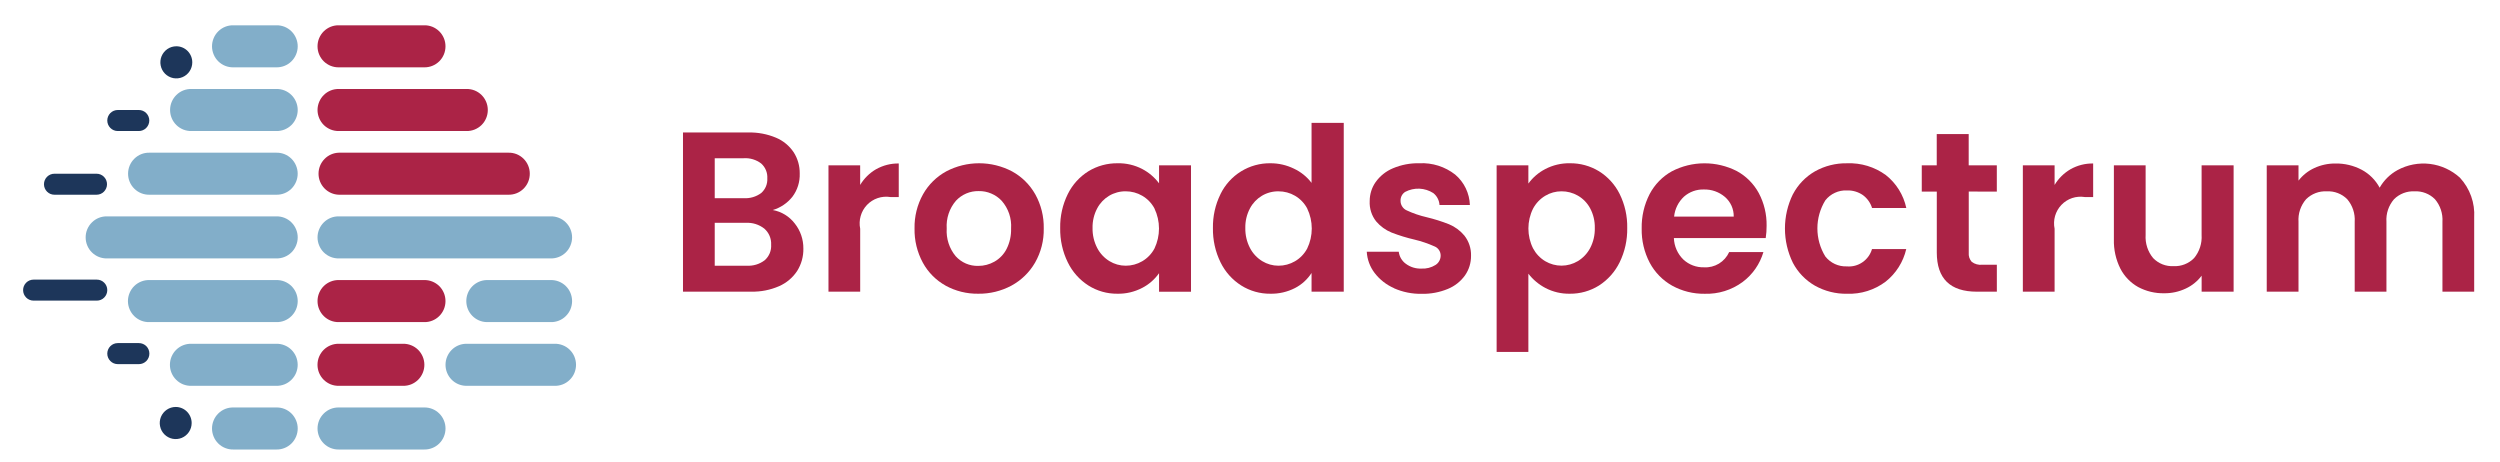
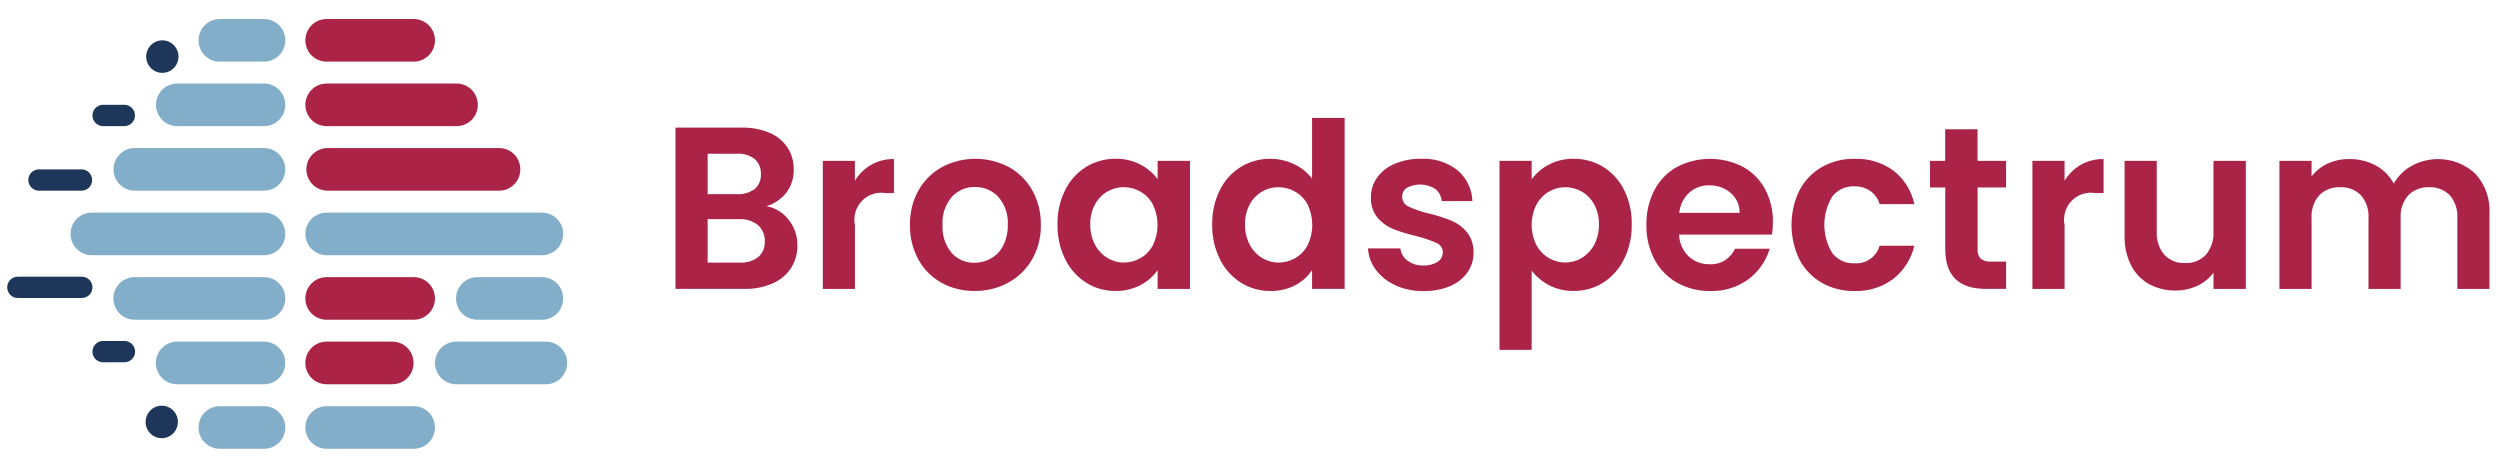
<svg xmlns="http://www.w3.org/2000/svg" width="92" height="17" viewBox="0 0 92 17" fill="none">
-   <path d="M15.607 2.478H12.472C12.369 2.48 12.268 2.462 12.172 2.424C12.077 2.387 11.99 2.33 11.916 2.258C11.843 2.186 11.785 2.1 11.745 2.005C11.705 1.91 11.685 1.808 11.685 1.704C11.685 1.601 11.705 1.499 11.745 1.404C11.785 1.309 11.843 1.223 11.916 1.151C11.99 1.079 12.077 1.022 12.172 0.984C12.268 0.947 12.369 0.928 12.472 0.931H15.607C15.71 0.928 15.812 0.947 15.907 0.984C16.002 1.022 16.089 1.079 16.163 1.151C16.236 1.223 16.294 1.309 16.334 1.404C16.374 1.499 16.394 1.601 16.394 1.704C16.394 1.808 16.374 1.91 16.334 2.005C16.294 2.1 16.236 2.186 16.163 2.258C16.089 2.33 16.002 2.387 15.907 2.424C15.812 2.462 15.71 2.48 15.607 2.478Z" fill="#AB2346" />
-   <path d="M17.164 4.822H12.473C12.37 4.824 12.268 4.806 12.173 4.768C12.078 4.73 11.991 4.674 11.917 4.602C11.844 4.53 11.786 4.444 11.746 4.348C11.706 4.253 11.685 4.151 11.685 4.048C11.685 3.945 11.706 3.843 11.746 3.748C11.786 3.653 11.844 3.567 11.917 3.495C11.991 3.422 12.078 3.366 12.173 3.328C12.268 3.29 12.37 3.272 12.473 3.275H17.164C17.266 3.272 17.368 3.29 17.464 3.328C17.559 3.366 17.646 3.422 17.72 3.495C17.793 3.567 17.851 3.653 17.891 3.748C17.931 3.843 17.951 3.945 17.951 4.048C17.951 4.151 17.931 4.253 17.891 4.348C17.851 4.444 17.793 4.53 17.72 4.602C17.646 4.674 17.559 4.73 17.464 4.768C17.368 4.806 17.266 4.824 17.164 4.822Z" fill="#AB2346" />
-   <path d="M18.709 7.166H12.472C12.272 7.161 12.081 7.077 11.941 6.933C11.8 6.788 11.722 6.594 11.722 6.392C11.722 6.19 11.8 5.996 11.941 5.852C12.081 5.707 12.272 5.624 12.472 5.619H18.709C18.811 5.616 18.913 5.635 19.009 5.672C19.104 5.71 19.191 5.767 19.265 5.839C19.338 5.911 19.396 5.997 19.436 6.092C19.476 6.187 19.496 6.289 19.496 6.392C19.496 6.496 19.476 6.598 19.436 6.693C19.396 6.788 19.338 6.874 19.265 6.946C19.191 7.018 19.104 7.075 19.009 7.112C18.913 7.15 18.811 7.168 18.709 7.166Z" fill="#AB2346" />
-   <path d="M15.607 11.853H12.472C12.369 11.856 12.268 11.838 12.172 11.8C12.077 11.762 11.99 11.706 11.916 11.633C11.843 11.561 11.785 11.475 11.745 11.38C11.705 11.285 11.685 11.183 11.685 11.08C11.685 10.977 11.705 10.875 11.745 10.78C11.785 10.684 11.843 10.598 11.916 10.526C11.99 10.454 12.077 10.398 12.172 10.36C12.268 10.322 12.369 10.304 12.472 10.306H15.607C15.71 10.304 15.812 10.322 15.907 10.36C16.002 10.398 16.089 10.454 16.163 10.526C16.236 10.598 16.294 10.684 16.334 10.78C16.374 10.875 16.394 10.977 16.394 11.08C16.394 11.183 16.374 11.285 16.334 11.38C16.294 11.475 16.236 11.561 16.163 11.633C16.089 11.706 16.002 11.762 15.907 11.8C15.812 11.838 15.71 11.856 15.607 11.853Z" fill="#AB2346" />
-   <path d="M14.829 14.198H12.471C12.368 14.201 12.267 14.182 12.171 14.145C12.076 14.107 11.989 14.05 11.915 13.978C11.842 13.906 11.784 13.82 11.744 13.725C11.704 13.63 11.684 13.528 11.684 13.425C11.684 13.322 11.704 13.219 11.744 13.124C11.784 13.029 11.842 12.943 11.915 12.871C11.989 12.799 12.076 12.742 12.171 12.705C12.267 12.667 12.368 12.649 12.471 12.651H14.829C14.932 12.649 15.034 12.667 15.129 12.705C15.224 12.742 15.311 12.799 15.385 12.871C15.458 12.943 15.516 13.029 15.556 13.124C15.596 13.219 15.617 13.322 15.617 13.425C15.617 13.528 15.596 13.63 15.556 13.725C15.516 13.82 15.458 13.906 15.385 13.978C15.311 14.05 15.224 14.107 15.129 14.145C15.034 14.182 14.932 14.201 14.829 14.198Z" fill="#AB2346" />
-   <path d="M10.168 2.478H8.59C8.487 2.48 8.385 2.462 8.29 2.424C8.194 2.387 8.107 2.33 8.034 2.258C7.961 2.186 7.902 2.1 7.863 2.005C7.823 1.91 7.802 1.808 7.802 1.704C7.802 1.601 7.823 1.499 7.863 1.404C7.902 1.309 7.961 1.223 8.034 1.151C8.107 1.079 8.194 1.022 8.29 0.984C8.385 0.947 8.487 0.928 8.59 0.931H10.168C10.271 0.928 10.373 0.947 10.468 0.984C10.564 1.022 10.65 1.079 10.724 1.151C10.797 1.223 10.855 1.309 10.895 1.404C10.935 1.499 10.956 1.601 10.956 1.704C10.956 1.808 10.935 1.91 10.895 2.005C10.855 2.1 10.797 2.186 10.724 2.258C10.65 2.33 10.564 2.387 10.468 2.424C10.373 2.462 10.271 2.48 10.168 2.478Z" fill="#82AEC9" />
-   <path d="M10.168 4.822H7.046C6.944 4.824 6.842 4.806 6.746 4.768C6.651 4.73 6.564 4.674 6.491 4.602C6.417 4.53 6.359 4.444 6.319 4.348C6.279 4.253 6.259 4.151 6.259 4.048C6.259 3.945 6.279 3.843 6.319 3.748C6.359 3.653 6.417 3.567 6.491 3.495C6.564 3.422 6.651 3.366 6.746 3.328C6.842 3.29 6.944 3.272 7.046 3.275H10.168C10.271 3.272 10.373 3.29 10.468 3.328C10.563 3.366 10.65 3.422 10.724 3.495C10.797 3.567 10.855 3.653 10.895 3.748C10.935 3.843 10.956 3.945 10.956 4.048C10.956 4.151 10.935 4.253 10.895 4.348C10.855 4.444 10.797 4.53 10.724 4.602C10.65 4.674 10.563 4.73 10.468 4.768C10.373 4.806 10.271 4.824 10.168 4.822Z" fill="#82AEC9" />
-   <path d="M10.167 7.166H5.5C5.398 7.168 5.296 7.15 5.2 7.112C5.105 7.075 5.018 7.018 4.945 6.946C4.871 6.874 4.813 6.788 4.773 6.693C4.733 6.598 4.713 6.496 4.713 6.392C4.713 6.289 4.733 6.187 4.773 6.092C4.813 5.997 4.871 5.911 4.945 5.839C5.018 5.767 5.105 5.71 5.2 5.672C5.296 5.635 5.398 5.616 5.5 5.619H10.167C10.27 5.616 10.372 5.635 10.467 5.672C10.563 5.71 10.649 5.767 10.723 5.839C10.796 5.911 10.854 5.997 10.894 6.092C10.934 6.187 10.955 6.289 10.955 6.392C10.955 6.496 10.934 6.598 10.894 6.693C10.854 6.788 10.796 6.874 10.723 6.946C10.649 7.018 10.563 7.075 10.467 7.112C10.372 7.15 10.27 7.168 10.167 7.166Z" fill="#82AEC9" />
-   <path d="M10.168 9.51H3.939C3.837 9.512 3.735 9.494 3.639 9.456C3.544 9.418 3.457 9.362 3.384 9.29C3.31 9.218 3.252 9.132 3.212 9.036C3.172 8.941 3.152 8.839 3.152 8.736C3.152 8.633 3.172 8.531 3.212 8.436C3.252 8.341 3.31 8.255 3.384 8.183C3.457 8.11 3.544 8.054 3.639 8.016C3.735 7.978 3.837 7.96 3.939 7.963H10.168C10.271 7.96 10.373 7.978 10.468 8.016C10.564 8.054 10.651 8.11 10.724 8.183C10.797 8.255 10.856 8.341 10.895 8.436C10.935 8.531 10.956 8.633 10.956 8.736C10.956 8.839 10.935 8.941 10.895 9.036C10.856 9.132 10.797 9.218 10.724 9.29C10.651 9.362 10.564 9.418 10.468 9.456C10.373 9.494 10.271 9.512 10.168 9.51Z" fill="#82AEC9" />
-   <path d="M20.265 9.51H12.473C12.37 9.512 12.268 9.494 12.173 9.456C12.078 9.418 11.991 9.362 11.917 9.29C11.844 9.218 11.786 9.132 11.746 9.036C11.706 8.941 11.685 8.839 11.685 8.736C11.685 8.633 11.706 8.531 11.746 8.436C11.786 8.341 11.844 8.255 11.917 8.183C11.991 8.11 12.078 8.054 12.173 8.016C12.268 7.978 12.37 7.96 12.473 7.963H20.265C20.368 7.96 20.47 7.978 20.565 8.016C20.661 8.054 20.748 8.11 20.821 8.183C20.894 8.255 20.953 8.341 20.992 8.436C21.032 8.531 21.053 8.633 21.053 8.736C21.053 8.839 21.032 8.941 20.992 9.036C20.953 9.132 20.894 9.218 20.821 9.29C20.748 9.362 20.661 9.418 20.565 9.456C20.47 9.494 20.368 9.512 20.265 9.51Z" fill="#82AEC9" />
-   <path d="M10.169 11.853H5.496C5.393 11.856 5.291 11.838 5.196 11.8C5.101 11.762 5.014 11.706 4.94 11.633C4.867 11.561 4.809 11.475 4.769 11.38C4.729 11.285 4.708 11.183 4.708 11.08C4.708 10.977 4.729 10.875 4.769 10.78C4.809 10.684 4.867 10.598 4.94 10.526C5.014 10.454 5.101 10.398 5.196 10.36C5.291 10.322 5.393 10.304 5.496 10.306H10.169C10.271 10.304 10.373 10.322 10.469 10.36C10.564 10.398 10.651 10.454 10.724 10.526C10.797 10.598 10.856 10.684 10.896 10.78C10.935 10.875 10.956 10.977 10.956 11.08C10.956 11.183 10.935 11.285 10.896 11.38C10.856 11.475 10.797 11.561 10.724 11.633C10.651 11.706 10.564 11.762 10.469 11.8C10.373 11.838 10.271 11.856 10.169 11.853Z" fill="#82AEC9" />
-   <path d="M20.265 11.853H17.91C17.71 11.849 17.519 11.765 17.378 11.62C17.238 11.476 17.16 11.282 17.16 11.08C17.16 10.878 17.238 10.684 17.378 10.539C17.519 10.395 17.71 10.311 17.91 10.306H20.265C20.368 10.304 20.47 10.322 20.565 10.36C20.661 10.398 20.748 10.454 20.821 10.526C20.895 10.598 20.953 10.684 20.993 10.78C21.032 10.875 21.053 10.977 21.053 11.08C21.053 11.183 21.032 11.285 20.993 11.38C20.953 11.475 20.895 11.561 20.821 11.633C20.748 11.706 20.661 11.762 20.565 11.8C20.47 11.838 20.368 11.856 20.265 11.853Z" fill="#82AEC9" />
-   <path d="M10.168 14.198H7.04C6.938 14.201 6.836 14.182 6.74 14.145C6.645 14.107 6.558 14.05 6.485 13.978C6.411 13.906 6.353 13.82 6.313 13.725C6.273 13.63 6.253 13.528 6.253 13.425C6.253 13.322 6.273 13.219 6.313 13.124C6.353 13.029 6.411 12.943 6.485 12.871C6.558 12.799 6.645 12.742 6.74 12.705C6.836 12.667 6.938 12.649 7.04 12.651H10.168C10.27 12.649 10.372 12.667 10.467 12.705C10.563 12.742 10.65 12.799 10.723 12.871C10.796 12.943 10.855 13.029 10.895 13.124C10.934 13.219 10.955 13.322 10.955 13.425C10.955 13.528 10.934 13.63 10.895 13.725C10.855 13.82 10.796 13.906 10.723 13.978C10.65 14.05 10.563 14.107 10.467 14.145C10.372 14.182 10.27 14.201 10.168 14.198Z" fill="#82AEC9" />
-   <path d="M20.41 14.198H17.146C16.945 14.193 16.754 14.11 16.614 13.965C16.474 13.821 16.395 13.627 16.395 13.425C16.395 13.223 16.474 13.029 16.614 12.884C16.754 12.739 16.945 12.656 17.146 12.651H20.41C20.513 12.649 20.615 12.667 20.71 12.705C20.806 12.742 20.893 12.799 20.966 12.871C21.04 12.943 21.098 13.029 21.138 13.124C21.177 13.219 21.198 13.322 21.198 13.425C21.198 13.528 21.177 13.63 21.138 13.725C21.098 13.82 21.04 13.906 20.966 13.978C20.893 14.05 20.806 14.107 20.71 14.145C20.615 14.182 20.513 14.201 20.41 14.198Z" fill="#82AEC9" />
-   <path d="M10.168 16.542H8.59C8.487 16.544 8.385 16.526 8.29 16.488C8.194 16.451 8.107 16.394 8.034 16.322C7.961 16.25 7.902 16.164 7.863 16.069C7.823 15.974 7.802 15.871 7.802 15.768C7.802 15.665 7.823 15.563 7.863 15.468C7.902 15.373 7.961 15.287 8.034 15.215C8.107 15.143 8.194 15.086 8.29 15.048C8.385 15.011 8.487 14.992 8.59 14.995H10.168C10.271 14.992 10.373 15.011 10.468 15.048C10.564 15.086 10.65 15.143 10.724 15.215C10.797 15.287 10.855 15.373 10.895 15.468C10.935 15.563 10.956 15.665 10.956 15.768C10.956 15.871 10.935 15.974 10.895 16.069C10.855 16.164 10.797 16.25 10.724 16.322C10.65 16.394 10.564 16.451 10.468 16.488C10.373 16.526 10.271 16.544 10.168 16.542Z" fill="#82AEC9" />
-   <path d="M15.607 16.542H12.472C12.37 16.544 12.268 16.526 12.172 16.488C12.077 16.451 11.99 16.394 11.917 16.322C11.844 16.25 11.785 16.164 11.745 16.069C11.706 15.974 11.685 15.871 11.685 15.768C11.685 15.665 11.706 15.563 11.745 15.468C11.785 15.373 11.844 15.287 11.917 15.215C11.99 15.143 12.077 15.086 12.172 15.048C12.268 15.011 12.37 14.992 12.472 14.995H15.607C15.71 14.992 15.812 15.011 15.907 15.048C16.003 15.086 16.09 15.143 16.163 15.215C16.236 15.287 16.295 15.373 16.334 15.468C16.374 15.563 16.395 15.665 16.395 15.768C16.395 15.871 16.374 15.974 16.334 16.069C16.295 16.164 16.236 16.25 16.163 16.322C16.09 16.394 16.003 16.451 15.907 16.488C15.812 16.526 15.71 16.544 15.607 16.542Z" fill="#82AEC9" />
-   <path d="M7.076 2.294C7.076 2.411 7.042 2.525 6.977 2.622C6.913 2.72 6.821 2.795 6.713 2.84C6.606 2.885 6.488 2.896 6.374 2.874C6.26 2.851 6.156 2.795 6.073 2.712C5.991 2.629 5.935 2.524 5.913 2.409C5.89 2.295 5.902 2.176 5.946 2.068C5.991 1.96 6.066 1.868 6.162 1.803C6.259 1.738 6.373 1.703 6.489 1.703C6.645 1.703 6.794 1.765 6.904 1.876C7.014 1.987 7.076 2.137 7.076 2.294Z" fill="#1D365A" />
-   <path d="M7.053 15.567C7.053 15.684 7.019 15.798 6.954 15.895C6.89 15.992 6.798 16.068 6.691 16.113C6.583 16.158 6.465 16.169 6.351 16.147C6.237 16.124 6.133 16.068 6.05 15.985C5.968 15.902 5.912 15.797 5.89 15.682C5.867 15.568 5.879 15.449 5.923 15.341C5.968 15.233 6.043 15.141 6.139 15.076C6.236 15.011 6.35 14.976 6.466 14.976C6.622 14.976 6.771 15.038 6.881 15.149C6.991 15.26 7.053 15.41 7.053 15.567Z" fill="#1D365A" />
-   <path d="M5.109 4.822H4.333C4.231 4.822 4.133 4.781 4.061 4.708C3.989 4.636 3.948 4.537 3.948 4.435C3.948 4.332 3.989 4.234 4.061 4.161C4.133 4.089 4.231 4.048 4.333 4.048H5.109C5.211 4.048 5.309 4.089 5.381 4.161C5.453 4.234 5.494 4.332 5.494 4.435C5.494 4.537 5.453 4.636 5.381 4.708C5.309 4.781 5.211 4.822 5.109 4.822Z" fill="#1D365A" />
-   <path d="M3.553 7.166H2.003C1.901 7.166 1.803 7.126 1.731 7.053C1.659 6.98 1.618 6.882 1.618 6.779C1.618 6.677 1.659 6.578 1.731 6.506C1.803 6.433 1.901 6.393 2.003 6.393H3.553C3.655 6.393 3.753 6.433 3.825 6.506C3.897 6.578 3.938 6.677 3.938 6.779C3.938 6.882 3.897 6.98 3.825 7.053C3.753 7.126 3.655 7.166 3.553 7.166Z" fill="#1D365A" />
-   <path d="M3.564 11.063H1.235C1.133 11.063 1.035 11.023 0.963 10.95C0.891 10.877 0.85 10.779 0.85 10.676C0.85 10.574 0.891 10.475 0.963 10.403C1.035 10.33 1.133 10.29 1.235 10.29H3.564C3.666 10.29 3.763 10.33 3.835 10.403C3.908 10.475 3.948 10.574 3.948 10.676C3.948 10.779 3.908 10.877 3.835 10.95C3.763 11.023 3.666 11.063 3.564 11.063Z" fill="#1D365A" />
-   <path d="M5.113 13.4H4.333C4.231 13.4 4.133 13.359 4.061 13.286C3.989 13.214 3.948 13.116 3.948 13.013C3.948 12.91 3.989 12.812 4.061 12.739C4.133 12.667 4.231 12.626 4.333 12.626H5.113C5.215 12.626 5.312 12.667 5.385 12.739C5.457 12.812 5.497 12.91 5.497 13.013C5.497 13.116 5.457 13.214 5.385 13.286C5.312 13.359 5.215 13.4 5.113 13.4Z" fill="#1D365A" />
-   <path d="M29.247 8.224C29.456 8.485 29.567 8.812 29.564 9.147C29.57 9.439 29.49 9.726 29.334 9.973C29.171 10.22 28.941 10.413 28.671 10.531C28.348 10.672 27.998 10.741 27.645 10.733H25.134V4.875H27.536C27.886 4.867 28.235 4.932 28.558 5.068C28.823 5.179 29.049 5.366 29.209 5.606C29.357 5.838 29.434 6.11 29.43 6.386C29.44 6.695 29.345 6.997 29.159 7.243C28.974 7.475 28.722 7.645 28.438 7.729C28.759 7.787 29.048 7.964 29.247 8.224ZM26.302 7.293H27.37C27.599 7.308 27.826 7.241 28.012 7.104C28.088 7.037 28.148 6.953 28.187 6.86C28.226 6.766 28.243 6.664 28.237 6.562C28.243 6.46 28.226 6.358 28.187 6.264C28.148 6.169 28.088 6.085 28.012 6.017C27.828 5.877 27.6 5.808 27.37 5.823H26.302V7.293ZM28.141 9.577C28.221 9.507 28.284 9.419 28.326 9.32C28.367 9.221 28.385 9.113 28.378 9.006C28.384 8.895 28.364 8.784 28.321 8.681C28.278 8.579 28.212 8.488 28.128 8.414C27.936 8.263 27.696 8.187 27.453 8.2H26.302V9.778H27.478C27.716 9.793 27.951 9.722 28.141 9.577" fill="#AB2346" />
-   <path d="M32.244 6.226C32.497 6.084 32.783 6.011 33.074 6.016V7.251H32.765C32.609 7.226 32.449 7.239 32.299 7.29C32.15 7.34 32.014 7.427 31.905 7.541C31.796 7.656 31.716 7.796 31.673 7.949C31.629 8.101 31.623 8.262 31.655 8.418V10.734H30.488V6.084H31.654V6.806C31.798 6.565 32 6.366 32.242 6.226" fill="#AB2346" />
-   <path d="M34.799 10.511C34.446 10.315 34.155 10.023 33.961 9.667C33.752 9.282 33.646 8.848 33.655 8.408C33.646 7.968 33.754 7.533 33.968 7.149C34.168 6.793 34.465 6.501 34.823 6.306C35.196 6.11 35.611 6.008 36.032 6.008C36.453 6.008 36.868 6.11 37.242 6.306C37.6 6.501 37.896 6.793 38.097 7.149C38.311 7.533 38.419 7.968 38.41 8.408C38.419 8.85 38.308 9.285 38.089 9.667C37.883 10.023 37.582 10.315 37.221 10.511C36.845 10.712 36.425 10.815 35.999 10.809C35.579 10.815 35.166 10.713 34.797 10.511M36.595 9.629C36.786 9.521 36.941 9.359 37.041 9.164C37.159 8.93 37.216 8.67 37.208 8.408C37.22 8.224 37.196 8.039 37.137 7.864C37.077 7.689 36.984 7.527 36.862 7.389C36.754 7.273 36.622 7.182 36.476 7.121C36.331 7.059 36.174 7.029 36.016 7.032C35.859 7.029 35.703 7.059 35.559 7.12C35.414 7.182 35.284 7.273 35.177 7.389C34.936 7.671 34.815 8.037 34.839 8.408C34.815 8.778 34.933 9.144 35.169 9.428C35.274 9.544 35.402 9.636 35.545 9.698C35.688 9.759 35.843 9.789 35.999 9.785C36.207 9.786 36.413 9.732 36.595 9.629Z" fill="#AB2346" />
-   <path d="M39.295 7.141C39.465 6.796 39.728 6.505 40.054 6.302C40.377 6.105 40.748 6.004 41.126 6.008C41.441 6.001 41.752 6.073 42.032 6.218C42.275 6.345 42.487 6.525 42.653 6.746V6.084H43.829V10.735H42.653V10.054C42.492 10.282 42.279 10.468 42.032 10.595C41.749 10.742 41.435 10.816 41.118 10.809C40.742 10.813 40.373 10.708 40.054 10.507C39.728 10.299 39.465 10.004 39.295 9.655C39.102 9.263 39.007 8.829 39.015 8.392C39.007 7.958 39.103 7.53 39.295 7.141ZM42.486 7.674C42.382 7.478 42.226 7.315 42.035 7.204C41.85 7.096 41.64 7.04 41.426 7.04C41.211 7.038 40.999 7.095 40.815 7.205C40.63 7.316 40.479 7.475 40.378 7.666C40.259 7.889 40.2 8.139 40.206 8.392C40.201 8.647 40.26 8.9 40.378 9.127C40.481 9.326 40.637 9.493 40.828 9.61C41.008 9.72 41.215 9.778 41.425 9.778C41.639 9.779 41.849 9.722 42.034 9.614C42.225 9.503 42.381 9.34 42.485 9.144C42.594 8.915 42.651 8.664 42.651 8.41C42.651 8.155 42.594 7.904 42.485 7.675" fill="#AB2346" />
-   <path d="M44.915 7.141C45.084 6.796 45.346 6.507 45.672 6.306C45.997 6.106 46.373 6.002 46.755 6.008C47.052 6.007 47.346 6.075 47.614 6.205C47.87 6.324 48.094 6.504 48.265 6.73V4.522H49.45V10.733H48.265V10.045C48.114 10.281 47.904 10.472 47.656 10.6C47.375 10.744 47.062 10.816 46.747 10.809C46.37 10.813 45.999 10.708 45.679 10.507C45.351 10.3 45.087 10.005 44.916 9.655C44.724 9.263 44.628 8.83 44.636 8.392C44.628 7.959 44.724 7.529 44.916 7.141M48.107 7.674C48.003 7.478 47.847 7.315 47.657 7.204C47.472 7.096 47.261 7.04 47.048 7.041C46.833 7.038 46.621 7.095 46.437 7.205C46.252 7.316 46.101 7.475 46 7.666C45.881 7.889 45.822 8.139 45.828 8.392C45.823 8.648 45.882 8.9 46 9.127C46.103 9.326 46.259 9.493 46.45 9.61C46.63 9.72 46.836 9.778 47.047 9.778C47.261 9.779 47.471 9.722 47.656 9.614C47.846 9.503 48.002 9.34 48.106 9.144C48.216 8.915 48.273 8.664 48.273 8.41C48.273 8.156 48.216 7.904 48.106 7.675" fill="#AB2346" />
-   <path d="M51.298 10.603C51.017 10.48 50.772 10.288 50.585 10.044C50.414 9.819 50.313 9.547 50.297 9.264H51.474C51.485 9.352 51.513 9.437 51.559 9.514C51.604 9.59 51.664 9.657 51.736 9.708C51.901 9.83 52.102 9.892 52.307 9.884C52.49 9.895 52.673 9.848 52.828 9.75C52.886 9.713 52.934 9.662 52.966 9.602C52.999 9.542 53.016 9.474 53.016 9.406C53.017 9.332 52.995 9.261 52.954 9.2C52.913 9.139 52.855 9.092 52.787 9.066C52.551 8.961 52.307 8.878 52.057 8.818C51.769 8.752 51.486 8.665 51.21 8.558C50.991 8.469 50.796 8.327 50.642 8.146C50.475 7.935 50.391 7.669 50.405 7.4C50.404 7.148 50.481 6.902 50.626 6.697C50.787 6.473 51.006 6.299 51.26 6.193C51.567 6.063 51.899 6 52.232 6.008C52.707 5.983 53.174 6.131 53.55 6.424C53.713 6.562 53.846 6.733 53.939 6.926C54.032 7.119 54.085 7.33 54.092 7.544H52.974C52.969 7.459 52.946 7.376 52.906 7.3C52.867 7.224 52.812 7.158 52.745 7.105C52.592 7.007 52.415 6.951 52.234 6.943C52.052 6.936 51.872 6.976 51.711 7.061C51.656 7.096 51.612 7.144 51.582 7.202C51.552 7.259 51.538 7.323 51.54 7.388C51.539 7.464 51.561 7.539 51.603 7.602C51.644 7.666 51.704 7.716 51.773 7.745C52.006 7.853 52.249 7.936 52.499 7.993C52.78 8.06 53.056 8.147 53.325 8.253C53.543 8.344 53.736 8.486 53.888 8.668C54.054 8.879 54.142 9.142 54.134 9.411C54.137 9.669 54.06 9.922 53.913 10.133C53.753 10.357 53.533 10.53 53.279 10.633C52.974 10.759 52.646 10.82 52.316 10.813C51.966 10.819 51.618 10.749 51.298 10.607" fill="#AB2346" />
-   <path d="M56.865 6.222C57.145 6.076 57.456 6.002 57.771 6.008C58.148 6.003 58.52 6.105 58.843 6.302C59.168 6.504 59.431 6.793 59.602 7.136C59.795 7.526 59.891 7.956 59.882 8.391C59.89 8.829 59.794 9.262 59.602 9.655C59.431 10.003 59.169 10.298 58.843 10.507C58.522 10.708 58.149 10.813 57.771 10.809C57.459 10.815 57.151 10.743 56.874 10.599C56.629 10.471 56.414 10.291 56.244 10.072V12.95H55.076V6.084H56.244V6.755C56.407 6.531 56.62 6.349 56.865 6.222ZM58.517 7.665C58.413 7.471 58.257 7.31 58.067 7.2C57.883 7.094 57.674 7.039 57.462 7.04C57.252 7.04 57.046 7.096 56.866 7.204C56.675 7.318 56.52 7.482 56.416 7.678C56.303 7.905 56.245 8.155 56.245 8.408C56.245 8.662 56.303 8.912 56.416 9.139C56.52 9.335 56.675 9.499 56.866 9.613C57.048 9.72 57.256 9.777 57.467 9.776C57.678 9.775 57.886 9.717 58.067 9.608C58.257 9.492 58.413 9.327 58.517 9.13C58.636 8.903 58.695 8.648 58.689 8.391C58.695 8.138 58.636 7.889 58.517 7.665Z" fill="#AB2346" />
-   <path d="M64.978 8.761H61.599C61.609 9.06 61.735 9.344 61.949 9.552C62.155 9.743 62.428 9.845 62.708 9.837C62.901 9.849 63.092 9.801 63.258 9.701C63.423 9.6 63.554 9.452 63.634 9.275H64.894C64.764 9.717 64.495 10.105 64.126 10.379C63.723 10.675 63.232 10.827 62.733 10.811C62.315 10.817 61.903 10.715 61.536 10.513C61.186 10.317 60.899 10.024 60.71 9.669C60.507 9.282 60.405 8.848 60.414 8.41C60.405 7.97 60.505 7.534 60.706 7.143C60.892 6.789 61.176 6.497 61.524 6.304C61.893 6.112 62.302 6.011 62.718 6.01C63.133 6.008 63.543 6.106 63.914 6.295C64.256 6.48 64.537 6.762 64.723 7.105C64.92 7.475 65.019 7.89 65.011 8.31C65.012 8.461 65.001 8.613 64.978 8.763M63.801 7.972C63.804 7.834 63.776 7.698 63.72 7.572C63.663 7.447 63.58 7.335 63.476 7.246C63.26 7.062 62.983 6.965 62.7 6.973C62.433 6.965 62.172 7.059 61.97 7.237C61.764 7.429 61.635 7.69 61.607 7.971L63.801 7.972Z" fill="#AB2346" />
-   <path d="M65.981 7.146C66.166 6.794 66.447 6.503 66.79 6.306C67.152 6.103 67.561 6.001 67.975 6.009C68.483 5.989 68.984 6.141 69.397 6.441C69.782 6.744 70.049 7.173 70.152 7.654H68.892C68.833 7.463 68.714 7.297 68.554 7.179C68.381 7.06 68.174 7 67.964 7.008C67.813 7.001 67.662 7.031 67.525 7.095C67.387 7.158 67.266 7.253 67.172 7.373C66.981 7.683 66.88 8.041 66.88 8.405C66.88 8.77 66.981 9.128 67.172 9.438C67.266 9.557 67.387 9.653 67.525 9.716C67.662 9.779 67.813 9.809 67.964 9.803C68.168 9.821 68.372 9.767 68.54 9.65C68.709 9.534 68.833 9.363 68.89 9.165H70.15C70.04 9.64 69.772 10.064 69.391 10.365C68.982 10.672 68.482 10.829 67.972 10.81C67.558 10.818 67.15 10.715 66.788 10.512C66.445 10.315 66.164 10.024 65.979 9.673C65.786 9.28 65.686 8.848 65.686 8.41C65.686 7.972 65.786 7.54 65.979 7.147" fill="#AB2346" />
-   <path d="M72.45 7.049V9.299C72.444 9.36 72.451 9.422 72.47 9.481C72.49 9.539 72.521 9.593 72.562 9.639C72.672 9.719 72.807 9.757 72.942 9.743H73.484V10.734H72.75C71.766 10.734 71.274 10.253 71.274 9.29V7.05H70.721V6.083H71.272V4.934H72.448V6.084H73.483V7.051L72.45 7.049Z" fill="#AB2346" />
-   <path d="M76.198 6.226C76.451 6.084 76.737 6.011 77.028 6.016V7.251H76.719C76.563 7.226 76.403 7.239 76.253 7.289C76.104 7.34 75.968 7.426 75.859 7.541C75.75 7.656 75.67 7.796 75.626 7.949C75.583 8.101 75.577 8.262 75.609 8.418V10.734H74.441V6.084H75.609V6.806C75.753 6.565 75.956 6.366 76.198 6.226Z" fill="#AB2346" />
-   <path d="M82.197 6.084V10.734H81.02V10.146C80.866 10.351 80.664 10.514 80.433 10.62C80.186 10.736 79.916 10.795 79.644 10.792C79.31 10.799 78.979 10.72 78.683 10.562C78.403 10.405 78.175 10.169 78.028 9.882C77.863 9.551 77.781 9.183 77.791 8.812V6.084H78.959V8.644C78.939 8.953 79.037 9.258 79.234 9.496C79.331 9.597 79.448 9.675 79.577 9.727C79.707 9.778 79.846 9.801 79.985 9.794C80.125 9.801 80.266 9.779 80.396 9.727C80.527 9.676 80.646 9.597 80.744 9.496C80.941 9.258 81.039 8.953 81.019 8.644V6.084H82.197Z" fill="#AB2346" />
-   <path d="M90.528 6.542C90.709 6.738 90.848 6.969 90.938 7.22C91.028 7.472 91.066 7.74 91.05 8.006V10.734H89.882V8.165C89.902 7.862 89.803 7.562 89.606 7.331C89.508 7.232 89.391 7.156 89.261 7.106C89.132 7.056 88.994 7.034 88.856 7.041C88.717 7.034 88.578 7.056 88.448 7.106C88.318 7.156 88.2 7.232 88.1 7.331C88.002 7.445 87.926 7.577 87.878 7.72C87.83 7.863 87.811 8.015 87.821 8.165V10.734H86.653V8.165C86.674 7.862 86.575 7.562 86.378 7.331C86.28 7.232 86.163 7.156 86.033 7.106C85.904 7.056 85.766 7.034 85.627 7.041C85.487 7.034 85.347 7.055 85.216 7.105C85.084 7.155 84.965 7.232 84.864 7.331C84.765 7.445 84.69 7.577 84.642 7.72C84.594 7.863 84.575 8.015 84.585 8.165V10.734H83.416V6.084H84.585V6.647C84.738 6.448 84.937 6.29 85.165 6.185C85.409 6.072 85.675 6.014 85.945 6.017C86.281 6.011 86.614 6.091 86.912 6.248C87.192 6.398 87.421 6.627 87.571 6.907C87.726 6.635 87.953 6.411 88.226 6.261C88.592 6.062 89.01 5.982 89.422 6.032C89.835 6.083 90.221 6.261 90.529 6.542" fill="#AB2346" />
+   <path d="M15.21 2.268H12.035C11.931 2.27 11.828 2.252 11.731 2.213C11.634 2.175 11.546 2.118 11.472 2.045C11.398 1.972 11.339 1.885 11.298 1.788C11.258 1.692 11.237 1.589 11.237 1.484C11.237 1.38 11.258 1.276 11.298 1.18C11.339 1.083 11.398 0.996 11.472 0.923C11.546 0.85 11.634 0.793 11.731 0.755C11.828 0.716 11.931 0.698 12.035 0.7H15.21C15.313 0.698 15.417 0.716 15.513 0.755C15.61 0.793 15.698 0.85 15.772 0.923C15.847 0.996 15.906 1.083 15.946 1.18C15.986 1.276 16.007 1.38 16.007 1.484C16.007 1.589 15.986 1.692 15.946 1.788C15.906 1.885 15.847 1.972 15.772 2.045C15.698 2.118 15.61 2.175 15.513 2.213C15.417 2.252 15.313 2.27 15.21 2.268Z" fill="#AB2346" />
+   <path d="M16.786 4.642H12.036C11.932 4.644 11.829 4.626 11.732 4.587C11.635 4.549 11.547 4.492 11.473 4.419C11.399 4.346 11.34 4.259 11.299 4.162C11.259 4.066 11.238 3.963 11.238 3.858C11.238 3.754 11.259 3.65 11.299 3.554C11.34 3.457 11.399 3.37 11.473 3.297C11.547 3.224 11.635 3.167 11.732 3.129C11.829 3.09 11.932 3.072 12.036 3.074H16.786C16.89 3.072 16.994 3.09 17.09 3.129C17.187 3.167 17.275 3.224 17.349 3.297C17.423 3.37 17.482 3.457 17.523 3.554C17.563 3.65 17.584 3.754 17.584 3.858C17.584 3.963 17.563 4.066 17.523 4.162C17.482 4.259 17.423 4.346 17.349 4.419C17.275 4.492 17.187 4.549 17.09 4.587C16.994 4.626 16.89 4.644 16.786 4.642Z" fill="#AB2346" />
+   <path d="M18.351 7.016H12.035C11.831 7.011 11.638 6.927 11.496 6.78C11.354 6.634 11.274 6.437 11.274 6.233C11.274 6.028 11.354 5.831 11.496 5.685C11.638 5.539 11.831 5.454 12.035 5.449H18.351C18.454 5.446 18.558 5.465 18.654 5.503C18.751 5.541 18.839 5.599 18.913 5.672C18.988 5.745 19.047 5.832 19.087 5.928C19.127 6.025 19.148 6.128 19.148 6.233C19.148 6.337 19.127 6.441 19.087 6.537C19.047 6.633 18.988 6.72 18.913 6.793C18.839 6.866 18.751 6.924 18.654 6.962C18.558 7 18.454 7.019 18.351 7.016Z" fill="#AB2346" />
+   <path d="M15.21 11.766H12.035C11.931 11.769 11.828 11.75 11.731 11.712C11.634 11.674 11.546 11.616 11.472 11.543C11.398 11.47 11.339 11.383 11.298 11.287C11.258 11.191 11.237 11.087 11.237 10.983C11.237 10.878 11.258 10.775 11.298 10.678C11.339 10.582 11.398 10.495 11.472 10.422C11.546 10.349 11.634 10.291 11.731 10.253C11.828 10.215 11.931 10.197 12.035 10.199H15.21C15.313 10.197 15.417 10.215 15.513 10.253C15.61 10.291 15.698 10.349 15.772 10.422C15.847 10.495 15.906 10.582 15.946 10.678C15.986 10.775 16.007 10.878 16.007 10.983C16.007 11.087 15.986 11.191 15.946 11.287C15.906 11.383 15.847 11.47 15.772 11.543C15.698 11.616 15.61 11.674 15.513 11.712C15.417 11.75 15.313 11.769 15.21 11.766Z" fill="#AB2346" />
+   <path d="M14.422 14.14H12.034C11.93 14.142 11.827 14.124 11.73 14.085C11.633 14.047 11.545 13.99 11.471 13.917C11.397 13.844 11.338 13.757 11.297 13.66C11.257 13.564 11.236 13.461 11.236 13.356C11.236 13.252 11.257 13.148 11.297 13.052C11.338 12.956 11.397 12.868 11.471 12.795C11.545 12.722 11.633 12.665 11.73 12.627C11.827 12.588 11.93 12.57 12.034 12.572H14.422C14.526 12.57 14.629 12.588 14.726 12.627C14.822 12.665 14.91 12.722 14.985 12.795C15.059 12.868 15.118 12.956 15.158 13.052C15.198 13.148 15.219 13.252 15.219 13.356C15.219 13.461 15.198 13.564 15.158 13.66C15.118 13.757 15.059 13.844 14.985 13.917C14.91 13.99 14.822 14.047 14.726 14.085C14.629 14.124 14.526 14.142 14.422 14.14Z" fill="#AB2346" />
+   <path d="M9.702 2.268H8.103C7.999 2.27 7.896 2.252 7.799 2.213C7.703 2.175 7.615 2.118 7.54 2.045C7.466 1.972 7.407 1.885 7.367 1.788C7.326 1.692 7.306 1.589 7.306 1.484C7.306 1.38 7.326 1.276 7.367 1.18C7.407 1.083 7.466 0.996 7.54 0.923C7.615 0.85 7.703 0.793 7.799 0.755C7.896 0.716 7.999 0.698 8.103 0.7H9.702C9.806 0.698 9.909 0.716 10.005 0.755C10.102 0.793 10.19 0.85 10.264 0.923C10.339 0.996 10.398 1.083 10.438 1.18C10.478 1.276 10.499 1.38 10.499 1.484C10.499 1.589 10.478 1.692 10.438 1.788C10.398 1.885 10.339 1.972 10.264 2.045C10.19 2.118 10.102 2.175 10.005 2.213C9.909 2.252 9.806 2.27 9.702 2.268Z" fill="#82AEC9" />
+   <path d="M9.7 4.642H6.539C6.435 4.644 6.332 4.626 6.235 4.587C6.138 4.549 6.05 4.492 5.976 4.419C5.902 4.346 5.843 4.259 5.802 4.162C5.762 4.066 5.741 3.963 5.741 3.858C5.741 3.754 5.762 3.65 5.802 3.554C5.843 3.457 5.902 3.37 5.976 3.297C6.05 3.224 6.138 3.167 6.235 3.129C6.332 3.09 6.435 3.072 6.539 3.074H9.7C9.804 3.072 9.907 3.09 10.004 3.129C10.101 3.167 10.189 3.224 10.263 3.297C10.337 3.37 10.396 3.457 10.437 3.554C10.477 3.65 10.498 3.754 10.498 3.858C10.498 3.963 10.477 4.066 10.437 4.162C10.396 4.259 10.337 4.346 10.263 4.419C10.189 4.492 10.101 4.549 10.004 4.587C9.907 4.626 9.804 4.644 9.7 4.642Z" fill="#82AEC9" />
+   <path d="M9.701 7.016H4.974C4.87 7.019 4.767 7 4.67 6.962C4.574 6.924 4.486 6.866 4.411 6.793C4.337 6.72 4.278 6.633 4.238 6.537C4.198 6.441 4.177 6.337 4.177 6.233C4.177 6.128 4.198 6.025 4.238 5.928C4.278 5.832 4.337 5.745 4.411 5.672C4.486 5.599 4.574 5.541 4.67 5.503C4.767 5.465 4.87 5.446 4.974 5.449H9.701C9.804 5.446 9.908 5.465 10.004 5.503C10.101 5.541 10.189 5.599 10.263 5.672C10.338 5.745 10.397 5.832 10.437 5.928C10.477 6.025 10.498 6.128 10.498 6.233C10.498 6.337 10.477 6.441 10.437 6.537C10.397 6.633 10.338 6.72 10.263 6.793C10.189 6.866 10.101 6.924 10.004 6.962C9.908 7 9.804 7.019 9.701 7.016Z" fill="#82AEC9" />
+   <path d="M9.702 9.392H3.393C3.289 9.394 3.186 9.376 3.089 9.337C2.993 9.299 2.905 9.242 2.83 9.169C2.756 9.096 2.697 9.009 2.657 8.912C2.616 8.816 2.596 8.713 2.596 8.608C2.596 8.504 2.616 8.4 2.657 8.304C2.697 8.207 2.756 8.12 2.83 8.047C2.905 7.974 2.993 7.917 3.089 7.879C3.186 7.84 3.289 7.822 3.393 7.824H9.702C9.805 7.822 9.909 7.84 10.005 7.879C10.102 7.917 10.19 7.974 10.264 8.047C10.338 8.12 10.398 8.207 10.438 8.304C10.478 8.4 10.499 8.504 10.499 8.608C10.499 8.713 10.478 8.816 10.438 8.912C10.398 9.009 10.338 9.096 10.264 9.169C10.19 9.242 10.102 9.299 10.005 9.337C9.909 9.376 9.805 9.394 9.702 9.392Z" fill="#82AEC9" />
+   <path d="M19.927 9.392H12.036C11.932 9.394 11.829 9.376 11.732 9.337C11.635 9.299 11.547 9.242 11.473 9.169C11.399 9.096 11.34 9.009 11.299 8.912C11.259 8.816 11.238 8.713 11.238 8.608C11.238 8.504 11.259 8.4 11.299 8.304C11.34 8.207 11.399 8.12 11.473 8.047C11.547 7.974 11.635 7.917 11.732 7.879C11.829 7.84 11.932 7.822 12.036 7.824H19.927C20.031 7.822 20.134 7.84 20.231 7.879C20.328 7.917 20.416 7.974 20.49 8.047C20.564 8.12 20.623 8.207 20.664 8.304C20.704 8.4 20.725 8.504 20.725 8.608C20.725 8.713 20.704 8.816 20.664 8.912C20.623 9.009 20.564 9.096 20.49 9.169C20.416 9.242 20.328 9.299 20.231 9.337C20.134 9.376 20.031 9.394 19.927 9.392Z" fill="#82AEC9" />
+   <path d="M9.701 11.766H4.969C4.865 11.769 4.762 11.75 4.666 11.712C4.569 11.674 4.481 11.616 4.407 11.543C4.332 11.47 4.273 11.383 4.233 11.287C4.193 11.191 4.172 11.087 4.172 10.983C4.172 10.878 4.193 10.775 4.233 10.678C4.273 10.582 4.332 10.495 4.407 10.422C4.481 10.349 4.569 10.291 4.666 10.253C4.762 10.215 4.865 10.197 4.969 10.199H9.701C9.805 10.197 9.909 10.215 10.005 10.253C10.102 10.291 10.19 10.349 10.264 10.422C10.338 10.495 10.398 10.582 10.438 10.678C10.478 10.775 10.499 10.878 10.499 10.983C10.499 11.087 10.478 11.191 10.438 11.287C10.398 11.383 10.338 11.47 10.264 11.543C10.19 11.616 10.102 11.674 10.005 11.712C9.909 11.75 9.805 11.769 9.701 11.766Z" fill="#82AEC9" />
+   <path d="M19.928 11.766H17.543C17.339 11.761 17.146 11.677 17.004 11.53C16.862 11.384 16.782 11.187 16.782 10.983C16.782 10.778 16.862 10.581 17.004 10.435C17.146 10.289 17.339 10.204 17.543 10.199H19.928C20.031 10.197 20.135 10.215 20.231 10.253C20.328 10.291 20.416 10.349 20.49 10.422C20.565 10.495 20.624 10.582 20.664 10.678C20.704 10.775 20.725 10.878 20.725 10.983C20.725 11.087 20.704 11.191 20.664 11.287C20.624 11.383 20.565 11.47 20.49 11.543C20.416 11.616 20.328 11.674 20.231 11.712C20.135 11.75 20.031 11.769 19.928 11.766Z" fill="#82AEC9" />
+   <path d="M9.701 14.14H6.534C6.43 14.142 6.327 14.124 6.23 14.085C6.133 14.047 6.045 13.99 5.971 13.917C5.897 13.844 5.838 13.757 5.797 13.66C5.757 13.564 5.736 13.461 5.736 13.356C5.736 13.252 5.757 13.148 5.797 13.052C5.838 12.956 5.897 12.868 5.971 12.795C6.045 12.722 6.133 12.665 6.23 12.627C6.327 12.588 6.43 12.57 6.534 12.572H9.701C9.805 12.57 9.908 12.588 10.004 12.627C10.101 12.665 10.189 12.722 10.263 12.795C10.338 12.868 10.397 12.956 10.437 13.052C10.477 13.148 10.498 13.252 10.498 13.356C10.498 13.461 10.477 13.564 10.437 13.66C10.397 13.757 10.338 13.844 10.263 13.917C10.189 13.99 10.101 14.047 10.004 14.085C9.908 14.124 9.805 14.142 9.701 14.14Z" fill="#82AEC9" />
+   <path d="M20.074 14.14H16.768C16.565 14.135 16.372 14.05 16.229 13.904C16.087 13.757 16.008 13.561 16.008 13.356C16.008 13.152 16.087 12.955 16.229 12.809C16.372 12.662 16.565 12.577 16.768 12.572H20.074C20.178 12.57 20.282 12.588 20.378 12.627C20.475 12.665 20.563 12.722 20.637 12.795C20.711 12.868 20.77 12.956 20.811 13.052C20.851 13.148 20.872 13.252 20.872 13.356C20.872 13.461 20.851 13.564 20.811 13.66C20.77 13.757 20.711 13.844 20.637 13.917C20.563 13.99 20.475 14.047 20.378 14.085C20.282 14.124 20.178 14.142 20.074 14.14Z" fill="#82AEC9" />
+   <path d="M9.702 16.515H8.103C7.999 16.517 7.896 16.499 7.799 16.46C7.703 16.422 7.615 16.365 7.54 16.292C7.466 16.219 7.407 16.132 7.367 16.035C7.326 15.939 7.306 15.836 7.306 15.731C7.306 15.627 7.326 15.523 7.367 15.427C7.407 15.331 7.466 15.243 7.54 15.17C7.615 15.097 7.703 15.04 7.799 15.002C7.896 14.963 7.999 14.945 8.103 14.947H9.702C9.806 14.945 9.909 14.963 10.005 15.002C10.102 15.04 10.19 15.097 10.264 15.17C10.339 15.243 10.398 15.331 10.438 15.427C10.478 15.523 10.499 15.627 10.499 15.731C10.499 15.836 10.478 15.939 10.438 16.035C10.398 16.132 10.339 16.219 10.264 16.292C10.19 16.365 10.102 16.422 10.005 16.46C9.909 16.499 9.806 16.517 9.702 16.515Z" fill="#82AEC9" />
+   <path d="M15.21 16.515H12.035C11.931 16.517 11.828 16.499 11.731 16.46C11.634 16.422 11.546 16.365 11.472 16.292C11.398 16.219 11.339 16.132 11.298 16.035C11.258 15.939 11.237 15.836 11.237 15.731C11.237 15.627 11.258 15.523 11.298 15.427C11.339 15.331 11.398 15.243 11.472 15.17C11.546 15.097 11.634 15.04 11.731 15.002C11.828 14.963 11.931 14.945 12.035 14.947H15.21C15.313 14.945 15.417 14.963 15.513 15.002C15.61 15.04 15.698 15.097 15.772 15.17C15.847 15.243 15.906 15.331 15.946 15.427C15.986 15.523 16.007 15.627 16.007 15.731C16.007 15.836 15.986 15.939 15.946 16.035C15.906 16.132 15.847 16.219 15.772 16.292C15.698 16.365 15.61 16.422 15.513 16.46C15.417 16.499 15.313 16.517 15.21 16.515Z" fill="#82AEC9" />
+   <path d="M6.569 2.083C6.569 2.201 6.534 2.317 6.468 2.416C6.403 2.514 6.31 2.591 6.201 2.636C6.093 2.681 5.973 2.693 5.858 2.67C5.742 2.647 5.636 2.59 5.553 2.506C5.47 2.423 5.413 2.316 5.39 2.2C5.367 2.084 5.379 1.963 5.424 1.854C5.469 1.745 5.545 1.651 5.643 1.585C5.741 1.519 5.856 1.484 5.974 1.484C6.132 1.484 6.283 1.547 6.394 1.66C6.506 1.772 6.569 1.924 6.569 2.083Z" fill="#1D365A" />
+   <path d="M6.547 15.528C6.547 15.646 6.512 15.762 6.447 15.861C6.381 15.959 6.289 16.036 6.18 16.081C6.071 16.126 5.952 16.138 5.836 16.115C5.721 16.092 5.615 16.035 5.532 15.951C5.448 15.867 5.392 15.761 5.369 15.645C5.346 15.528 5.358 15.408 5.403 15.299C5.448 15.189 5.524 15.096 5.622 15.03C5.72 14.964 5.835 14.929 5.952 14.929C6.11 14.929 6.261 14.992 6.373 15.104C6.484 15.217 6.547 15.369 6.547 15.528Z" fill="#1D365A" />
+   <path d="M4.578 4.641H3.792C3.688 4.641 3.589 4.6 3.516 4.526C3.443 4.453 3.402 4.353 3.402 4.249C3.402 4.145 3.443 4.046 3.516 3.972C3.589 3.899 3.688 3.857 3.792 3.857H4.578C4.681 3.857 4.78 3.899 4.853 3.972C4.926 4.046 4.968 4.145 4.968 4.249C4.968 4.353 4.926 4.453 4.853 4.526C4.78 4.6 4.681 4.641 4.578 4.641Z" fill="#1D365A" />
+   <path d="M3.002 7.017H1.431C1.328 7.017 1.229 6.975 1.156 6.902C1.083 6.828 1.042 6.729 1.042 6.625C1.042 6.521 1.083 6.421 1.156 6.348C1.229 6.274 1.328 6.233 1.431 6.233H3.002C3.105 6.233 3.204 6.274 3.277 6.348C3.35 6.421 3.391 6.521 3.391 6.625C3.391 6.729 3.35 6.828 3.277 6.902C3.204 6.975 3.105 7.017 3.002 7.017Z" fill="#1D365A" />
+   <path d="M3.013 10.966H0.654C0.551 10.966 0.452 10.924 0.379 10.851C0.306 10.777 0.265 10.678 0.265 10.574C0.265 10.47 0.306 10.37 0.379 10.296C0.452 10.223 0.551 10.182 0.654 10.182H3.013C3.116 10.182 3.215 10.223 3.288 10.296C3.361 10.37 3.402 10.47 3.402 10.574C3.402 10.678 3.361 10.777 3.288 10.851C3.215 10.924 3.116 10.966 3.013 10.966Z" fill="#1D365A" />
+   <path d="M4.582 13.332H3.792C3.688 13.332 3.589 13.29 3.516 13.217C3.443 13.143 3.402 13.044 3.402 12.94C3.402 12.836 3.443 12.736 3.516 12.663C3.589 12.589 3.688 12.548 3.792 12.548H4.582C4.685 12.548 4.784 12.589 4.857 12.663C4.93 12.736 4.971 12.836 4.971 12.94C4.971 13.044 4.93 13.143 4.857 13.217C4.784 13.29 4.685 13.332 4.582 13.332Z" fill="#1D365A" />
+   <path d="M29.023 8.089C29.235 8.353 29.348 8.684 29.344 9.023C29.35 9.319 29.27 9.611 29.112 9.861C28.947 10.11 28.714 10.306 28.44 10.426C28.113 10.569 27.758 10.639 27.401 10.63H24.858V4.696H27.291C27.646 4.687 27.998 4.754 28.326 4.891C28.594 5.004 28.823 5.193 28.985 5.436C29.135 5.672 29.213 5.947 29.209 6.227C29.219 6.539 29.122 6.846 28.934 7.094C28.747 7.33 28.491 7.502 28.204 7.588C28.529 7.646 28.822 7.825 29.023 8.089ZM26.041 7.145H27.122C27.355 7.16 27.585 7.093 27.773 6.954C27.85 6.886 27.91 6.801 27.95 6.706C27.99 6.611 28.007 6.508 28.001 6.405C28.007 6.302 27.989 6.198 27.95 6.102C27.91 6.007 27.85 5.921 27.773 5.852C27.586 5.711 27.355 5.641 27.122 5.657H26.041V7.145ZM27.903 9.46C27.985 9.388 28.049 9.299 28.09 9.198C28.132 9.098 28.15 8.99 28.144 8.881C28.15 8.768 28.13 8.656 28.086 8.552C28.042 8.448 27.975 8.355 27.89 8.281C27.696 8.128 27.453 8.051 27.206 8.065H26.041V9.663H27.232C27.473 9.678 27.711 9.606 27.904 9.459" fill="#AB2346" />
+   <path d="M32.058 6.066C32.314 5.921 32.604 5.847 32.898 5.853V7.104H32.585C32.427 7.078 32.266 7.092 32.114 7.143C31.962 7.194 31.825 7.281 31.715 7.398C31.604 7.514 31.523 7.656 31.479 7.81C31.435 7.965 31.429 8.128 31.462 8.286V10.632H30.279V5.921H31.46V6.652C31.606 6.409 31.811 6.207 32.056 6.066" fill="#AB2346" />
+   <path d="M34.646 10.405C34.288 10.207 33.993 9.91 33.796 9.55C33.585 9.16 33.478 8.72 33.487 8.275C33.478 7.829 33.587 7.389 33.803 7C34.007 6.639 34.307 6.342 34.669 6.145C35.048 5.947 35.468 5.843 35.895 5.843C36.321 5.843 36.741 5.947 37.12 6.145C37.482 6.343 37.782 6.639 37.986 7C38.202 7.389 38.312 7.829 38.303 8.275C38.312 8.722 38.199 9.163 37.978 9.55C37.768 9.911 37.464 10.207 37.099 10.405C36.718 10.609 36.292 10.713 35.861 10.707C35.436 10.713 35.017 10.609 34.644 10.405M36.465 9.512C36.658 9.403 36.815 9.239 36.917 9.04C37.035 8.803 37.093 8.54 37.086 8.275C37.098 8.088 37.073 7.901 37.013 7.723C36.953 7.546 36.858 7.383 36.735 7.242C36.625 7.125 36.492 7.033 36.344 6.971C36.197 6.909 36.038 6.878 35.878 6.881C35.719 6.878 35.561 6.908 35.415 6.97C35.268 7.032 35.137 7.125 35.029 7.242C34.785 7.528 34.662 7.899 34.686 8.275C34.662 8.65 34.781 9.02 35.02 9.308C35.126 9.426 35.256 9.519 35.401 9.581C35.546 9.643 35.703 9.674 35.861 9.67C36.072 9.67 36.28 9.616 36.465 9.512Z" fill="#AB2346" />
+   <path d="M39.199 6.992C39.371 6.641 39.637 6.347 39.968 6.142C40.295 5.942 40.671 5.839 41.053 5.844C41.372 5.836 41.687 5.91 41.97 6.057C42.217 6.185 42.432 6.368 42.6 6.591V5.92H43.791V10.632H42.6V9.942C42.437 10.173 42.221 10.361 41.97 10.491C41.685 10.64 41.367 10.714 41.045 10.707C40.664 10.711 40.29 10.605 39.968 10.401C39.637 10.19 39.371 9.892 39.199 9.538C39.004 9.141 38.907 8.702 38.916 8.258C38.907 7.819 39.004 7.385 39.199 6.992ZM42.43 7.531C42.325 7.333 42.167 7.168 41.974 7.055C41.786 6.946 41.574 6.888 41.357 6.889C41.139 6.887 40.925 6.945 40.738 7.056C40.551 7.168 40.398 7.329 40.295 7.523C40.175 7.749 40.116 8.002 40.122 8.258C40.116 8.517 40.176 8.773 40.295 9.003C40.401 9.205 40.558 9.374 40.752 9.492C40.934 9.604 41.143 9.663 41.356 9.662C41.573 9.663 41.785 9.606 41.973 9.497C42.166 9.384 42.325 9.219 42.429 9.021C42.54 8.788 42.598 8.534 42.598 8.277C42.598 8.019 42.54 7.765 42.429 7.532" fill="#AB2346" />
+   <path d="M44.892 6.992C45.062 6.642 45.328 6.349 45.657 6.146C45.987 5.943 46.368 5.838 46.754 5.844C47.056 5.843 47.353 5.912 47.625 6.044C47.884 6.164 48.111 6.346 48.284 6.575V4.339H49.483V10.631H48.284V9.934C48.131 10.172 47.918 10.366 47.667 10.495C47.383 10.642 47.066 10.715 46.746 10.708C46.364 10.711 45.989 10.605 45.665 10.402C45.333 10.192 45.065 9.893 44.892 9.539C44.697 9.141 44.6 8.702 44.609 8.259C44.6 7.82 44.698 7.385 44.892 6.992M48.124 7.532C48.019 7.333 47.861 7.168 47.668 7.056C47.48 6.946 47.268 6.889 47.051 6.89C46.834 6.887 46.619 6.945 46.432 7.057C46.245 7.169 46.092 7.33 45.99 7.523C45.87 7.749 45.81 8.003 45.816 8.259C45.81 8.518 45.87 8.774 45.99 9.003C46.095 9.205 46.252 9.374 46.446 9.493C46.628 9.604 46.837 9.663 47.05 9.663C47.267 9.664 47.48 9.607 47.667 9.497C47.86 9.385 48.018 9.22 48.123 9.021C48.234 8.789 48.292 8.535 48.292 8.277C48.292 8.019 48.234 7.765 48.123 7.533" fill="#AB2346" />
+   <path d="M51.355 10.498C51.071 10.374 50.822 10.18 50.633 9.932C50.46 9.704 50.358 9.429 50.342 9.142H51.533C51.544 9.231 51.573 9.317 51.619 9.395C51.665 9.473 51.726 9.54 51.799 9.592C51.966 9.715 52.17 9.778 52.377 9.77C52.563 9.781 52.747 9.734 52.905 9.634C52.964 9.597 53.011 9.545 53.045 9.484C53.078 9.424 53.095 9.355 53.095 9.286C53.096 9.211 53.074 9.139 53.032 9.077C52.991 9.016 52.932 8.968 52.863 8.941C52.625 8.835 52.377 8.751 52.124 8.69C51.832 8.623 51.545 8.535 51.266 8.427C51.044 8.336 50.847 8.193 50.691 8.01C50.522 7.796 50.436 7.527 50.451 7.253C50.449 6.998 50.528 6.749 50.674 6.541C50.837 6.314 51.06 6.138 51.316 6.031C51.628 5.9 51.963 5.836 52.301 5.844C52.782 5.818 53.255 5.968 53.636 6.265C53.801 6.405 53.935 6.578 54.03 6.774C54.124 6.969 54.177 7.182 54.185 7.4H53.053C53.047 7.313 53.024 7.229 52.984 7.152C52.944 7.076 52.888 7.008 52.821 6.955C52.665 6.855 52.487 6.799 52.303 6.791C52.119 6.783 51.936 6.824 51.773 6.91C51.718 6.945 51.673 6.995 51.643 7.053C51.613 7.111 51.598 7.176 51.6 7.242C51.599 7.319 51.622 7.394 51.664 7.459C51.706 7.523 51.766 7.573 51.837 7.603C52.072 7.713 52.319 7.797 52.572 7.854C52.856 7.922 53.136 8.01 53.408 8.118C53.629 8.21 53.825 8.354 53.978 8.539C54.147 8.752 54.235 9.019 54.227 9.291C54.231 9.553 54.152 9.808 54.004 10.023C53.841 10.249 53.619 10.424 53.362 10.529C53.052 10.656 52.72 10.719 52.386 10.711C52.031 10.717 51.68 10.646 51.355 10.503" fill="#AB2346" />
+   <path d="M56.994 6.06C57.276 5.912 57.592 5.837 57.91 5.844C58.293 5.839 58.669 5.942 58.996 6.141C59.325 6.346 59.592 6.638 59.765 6.987C59.96 7.381 60.057 7.817 60.048 8.258C60.057 8.701 59.96 9.14 59.765 9.538C59.592 9.891 59.326 10.189 58.996 10.401C58.671 10.605 58.294 10.711 57.91 10.707C57.595 10.713 57.283 10.64 57.002 10.494C56.754 10.364 56.537 10.182 56.365 9.96V12.876H55.182V5.92H56.365V6.6C56.53 6.373 56.745 6.189 56.994 6.06ZM58.667 7.523C58.561 7.326 58.403 7.162 58.211 7.051C58.024 6.944 57.813 6.888 57.598 6.889C57.386 6.889 57.177 6.946 56.994 7.055C56.801 7.17 56.643 7.336 56.538 7.535C56.424 7.765 56.365 8.018 56.365 8.275C56.365 8.532 56.424 8.785 56.538 9.015C56.643 9.214 56.801 9.38 56.994 9.495C57.179 9.604 57.389 9.661 57.603 9.661C57.817 9.66 58.027 9.601 58.211 9.491C58.403 9.373 58.561 9.206 58.667 9.006C58.787 8.776 58.847 8.518 58.84 8.258C58.847 8.002 58.787 7.749 58.667 7.523Z" fill="#AB2346" />
+   <path d="M65.21 8.633H61.788C61.798 8.936 61.925 9.223 62.142 9.434C62.351 9.627 62.627 9.731 62.91 9.723C63.106 9.735 63.3 9.687 63.467 9.585C63.635 9.483 63.767 9.333 63.848 9.153H65.124C64.993 9.601 64.72 9.994 64.347 10.272C63.938 10.572 63.442 10.726 62.936 10.709C62.513 10.716 62.095 10.612 61.724 10.408C61.369 10.209 61.079 9.913 60.887 9.553C60.682 9.16 60.578 8.721 60.588 8.278C60.578 7.831 60.679 7.39 60.883 6.994C61.071 6.635 61.359 6.339 61.711 6.143C62.085 5.949 62.5 5.847 62.921 5.846C63.341 5.844 63.757 5.943 64.132 6.135C64.478 6.322 64.763 6.607 64.951 6.955C65.151 7.33 65.251 7.75 65.243 8.176C65.244 8.329 65.233 8.483 65.209 8.635M64.018 7.833C64.02 7.694 63.992 7.556 63.935 7.429C63.878 7.301 63.794 7.189 63.688 7.098C63.469 6.912 63.19 6.814 62.903 6.822C62.632 6.813 62.367 6.909 62.163 7.089C61.955 7.283 61.824 7.548 61.796 7.833L64.018 7.833Z" fill="#AB2346" />
+   <path d="M66.225 6.996C66.412 6.641 66.697 6.346 67.044 6.146C67.411 5.941 67.825 5.837 68.244 5.845C68.759 5.824 69.266 5.979 69.684 6.283C70.074 6.589 70.344 7.024 70.449 7.511H69.173C69.113 7.318 68.993 7.15 68.831 7.031C68.655 6.91 68.446 6.849 68.234 6.857C68.08 6.85 67.928 6.881 67.788 6.945C67.649 7.009 67.526 7.106 67.431 7.227C67.238 7.541 67.135 7.903 67.135 8.273C67.135 8.642 67.238 9.004 67.431 9.319C67.526 9.44 67.649 9.536 67.788 9.6C67.928 9.665 68.08 9.695 68.234 9.688C68.44 9.706 68.646 9.652 68.817 9.534C68.988 9.416 69.113 9.242 69.171 9.042H70.447C70.336 9.524 70.064 9.953 69.678 10.258C69.264 10.569 68.758 10.728 68.242 10.709C67.822 10.717 67.408 10.613 67.042 10.407C66.694 10.207 66.41 9.913 66.222 9.557C66.028 9.159 65.927 8.721 65.927 8.277C65.927 7.833 66.028 7.396 66.222 6.997" fill="#AB2346" />
+   <path d="M72.776 6.899V9.178C72.77 9.24 72.777 9.303 72.797 9.362C72.817 9.421 72.848 9.476 72.89 9.522C73.001 9.604 73.138 9.641 73.274 9.628H73.824V10.631H73.08C72.083 10.631 71.585 10.144 71.585 9.169V6.899H71.025V5.92H71.583V4.756H72.774V5.921H73.822V6.9L72.776 6.899Z" fill="#AB2346" />
+   <path d="M76.572 6.066C76.829 5.921 77.119 5.847 77.412 5.853V7.104H77.1C76.942 7.078 76.78 7.091 76.629 7.143C76.477 7.194 76.34 7.281 76.229 7.397C76.118 7.514 76.038 7.655 75.994 7.81C75.95 7.965 75.944 8.128 75.976 8.286V10.632H74.793V5.921H75.976V6.652C76.122 6.409 76.327 6.207 76.572 6.066Z" fill="#AB2346" />
+   <path d="M82.647 5.921V10.632H81.456V10.036C81.3 10.244 81.096 10.409 80.861 10.517C80.611 10.634 80.338 10.693 80.062 10.691C79.724 10.698 79.388 10.617 79.089 10.457C78.805 10.299 78.575 10.059 78.426 9.768C78.258 9.433 78.175 9.06 78.185 8.685V5.921H79.368V8.515C79.348 8.827 79.448 9.136 79.647 9.377C79.745 9.479 79.864 9.559 79.995 9.611C80.126 9.663 80.266 9.686 80.407 9.679C80.549 9.687 80.692 9.664 80.824 9.612C80.957 9.56 81.077 9.48 81.176 9.377C81.376 9.136 81.475 8.827 81.455 8.515V5.921H82.647Z" fill="#AB2346" />
+   <path d="M91.085 6.384C91.268 6.583 91.409 6.817 91.5 7.072C91.591 7.327 91.629 7.598 91.613 7.868V10.632H90.43V8.029C90.451 7.722 90.351 7.418 90.151 7.184C90.052 7.084 89.933 7.006 89.802 6.956C89.671 6.905 89.531 6.883 89.391 6.89C89.251 6.883 89.11 6.906 88.978 6.956C88.847 7.007 88.727 7.084 88.626 7.184C88.526 7.299 88.45 7.433 88.401 7.578C88.353 7.723 88.333 7.877 88.344 8.029V10.632H87.161V8.029C87.181 7.722 87.082 7.418 86.882 7.184C86.783 7.084 86.664 7.006 86.533 6.956C86.402 6.905 86.262 6.883 86.122 6.89C85.98 6.883 85.838 6.905 85.705 6.955C85.572 7.006 85.451 7.084 85.349 7.184C85.249 7.299 85.172 7.433 85.124 7.578C85.075 7.723 85.056 7.877 85.066 8.029V10.632H83.883V5.921H85.066V6.491C85.221 6.29 85.423 6.129 85.653 6.023C85.901 5.908 86.171 5.85 86.443 5.853C86.784 5.847 87.121 5.928 87.423 6.087C87.706 6.239 87.938 6.471 88.091 6.755C88.247 6.479 88.477 6.252 88.754 6.1C89.124 5.899 89.547 5.818 89.965 5.869C90.383 5.92 90.774 6.1 91.085 6.385" fill="#AB2346" />
</svg>
